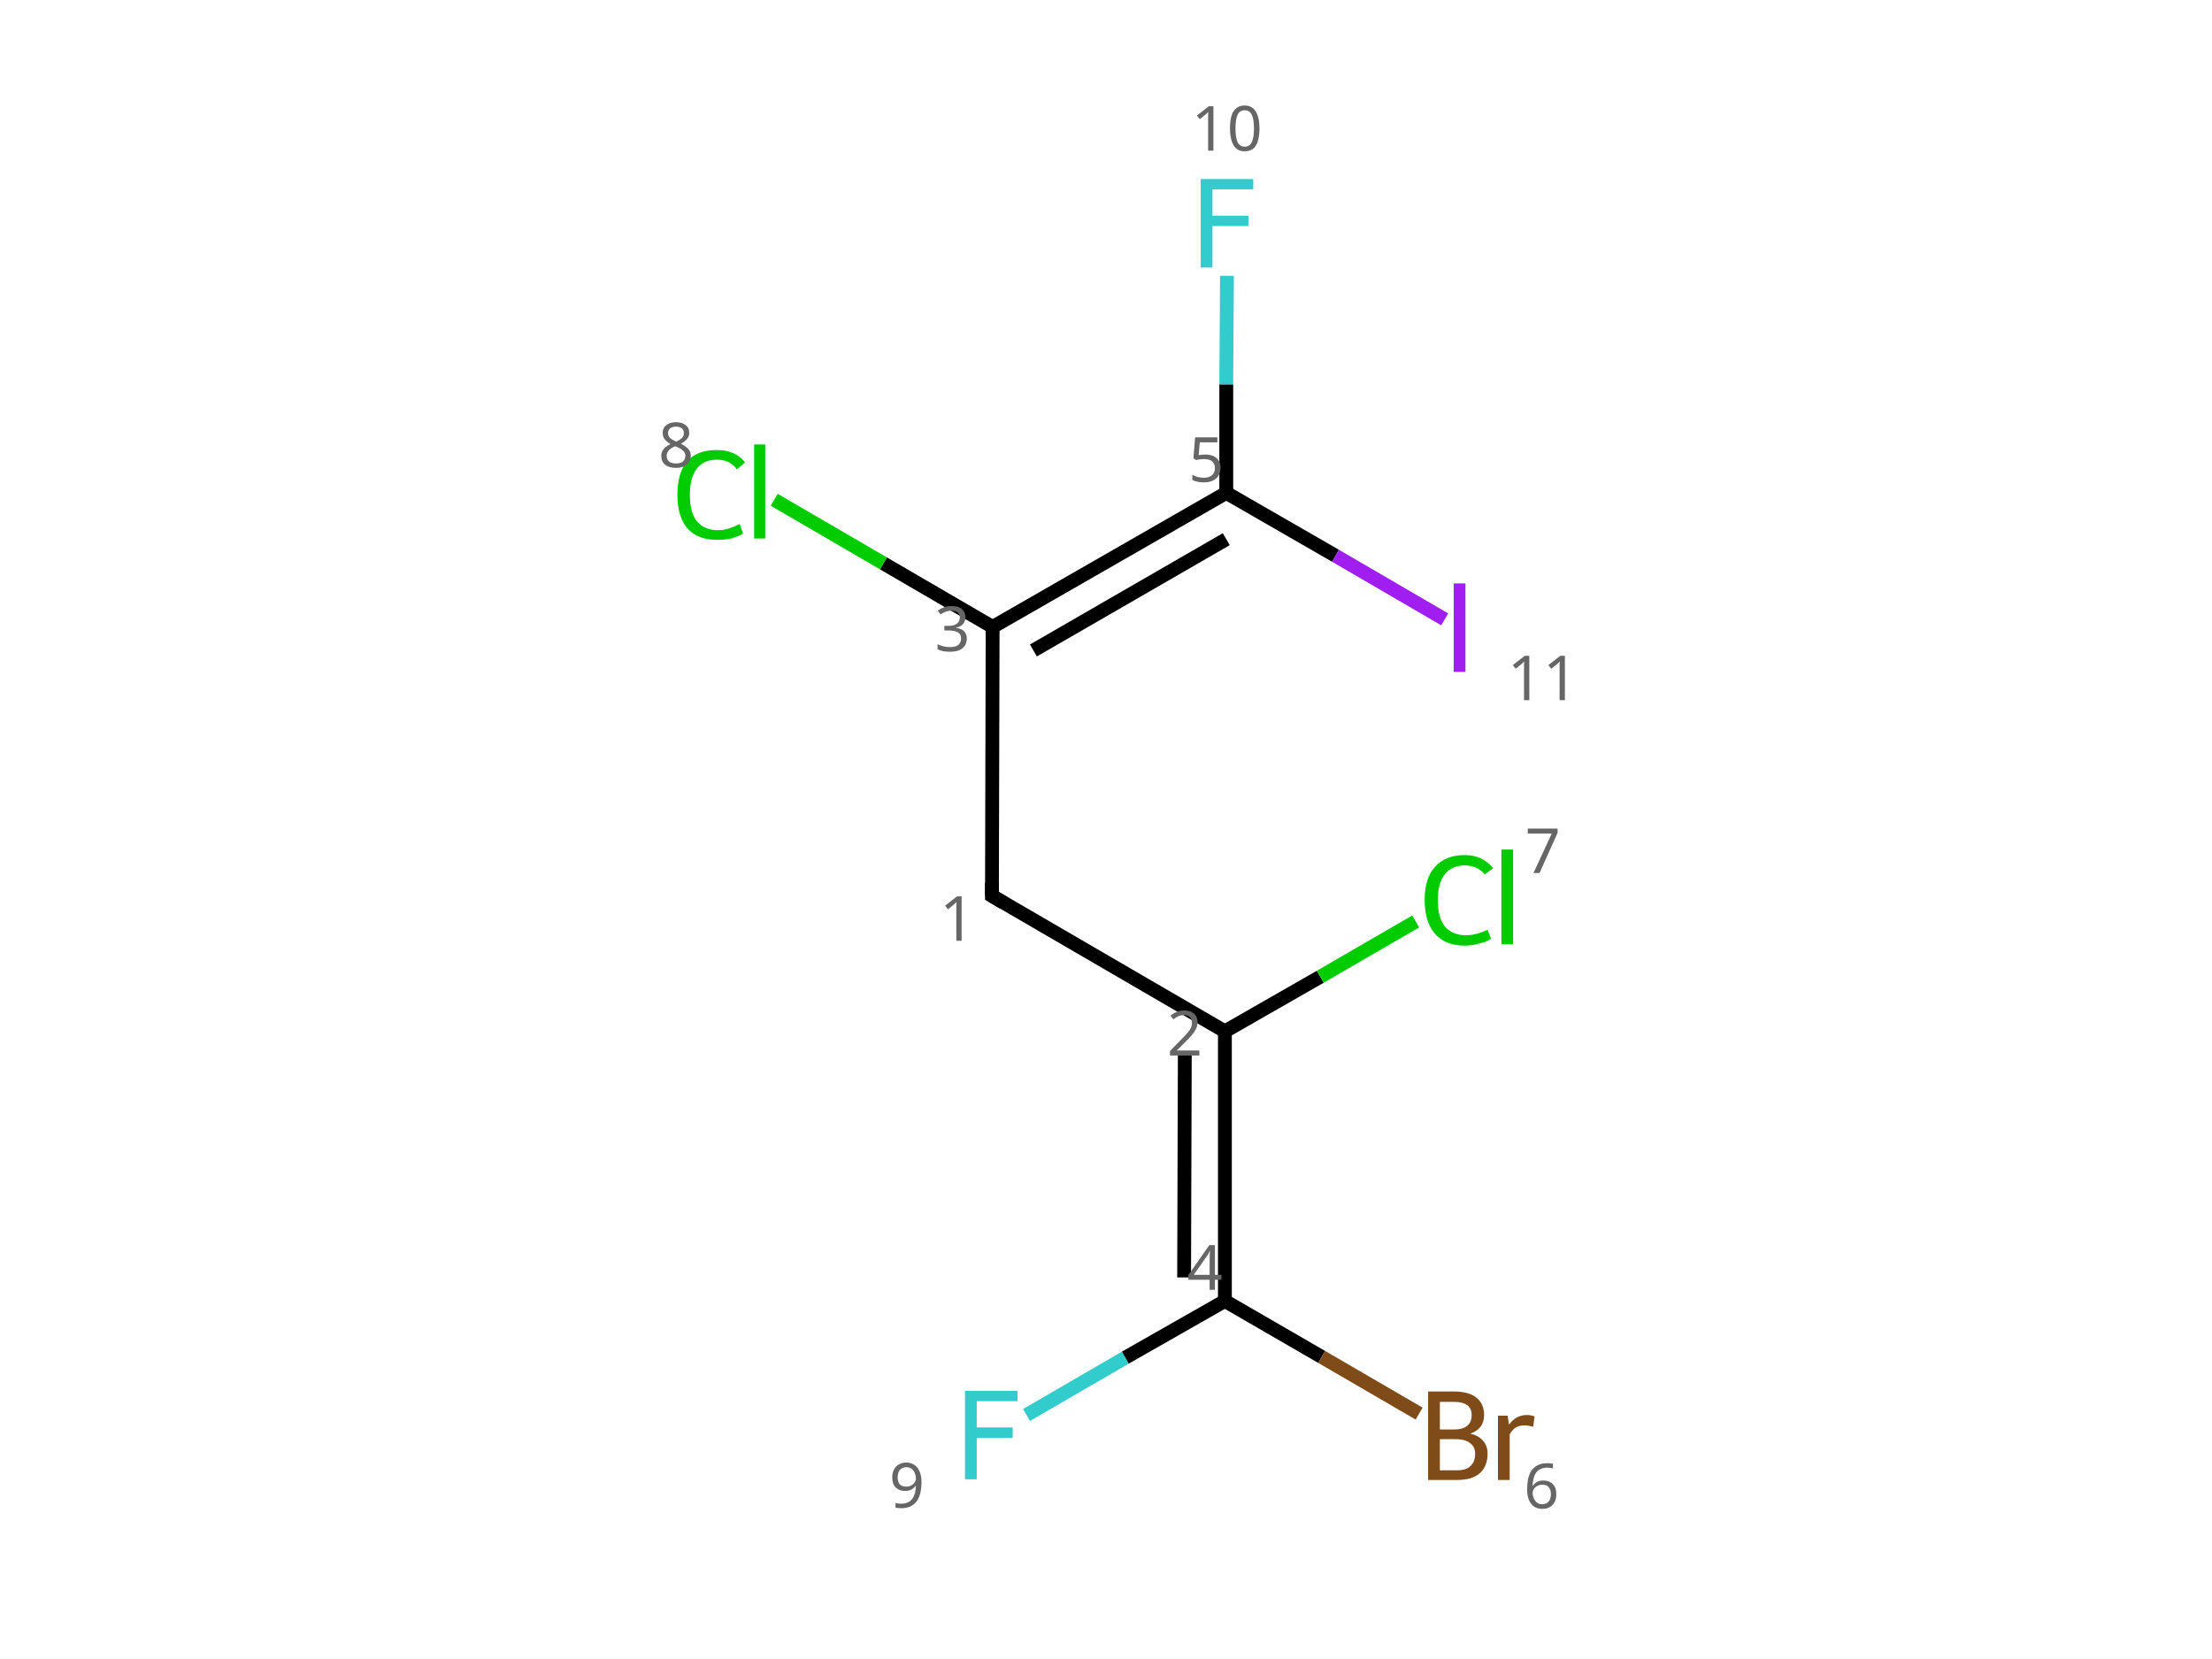
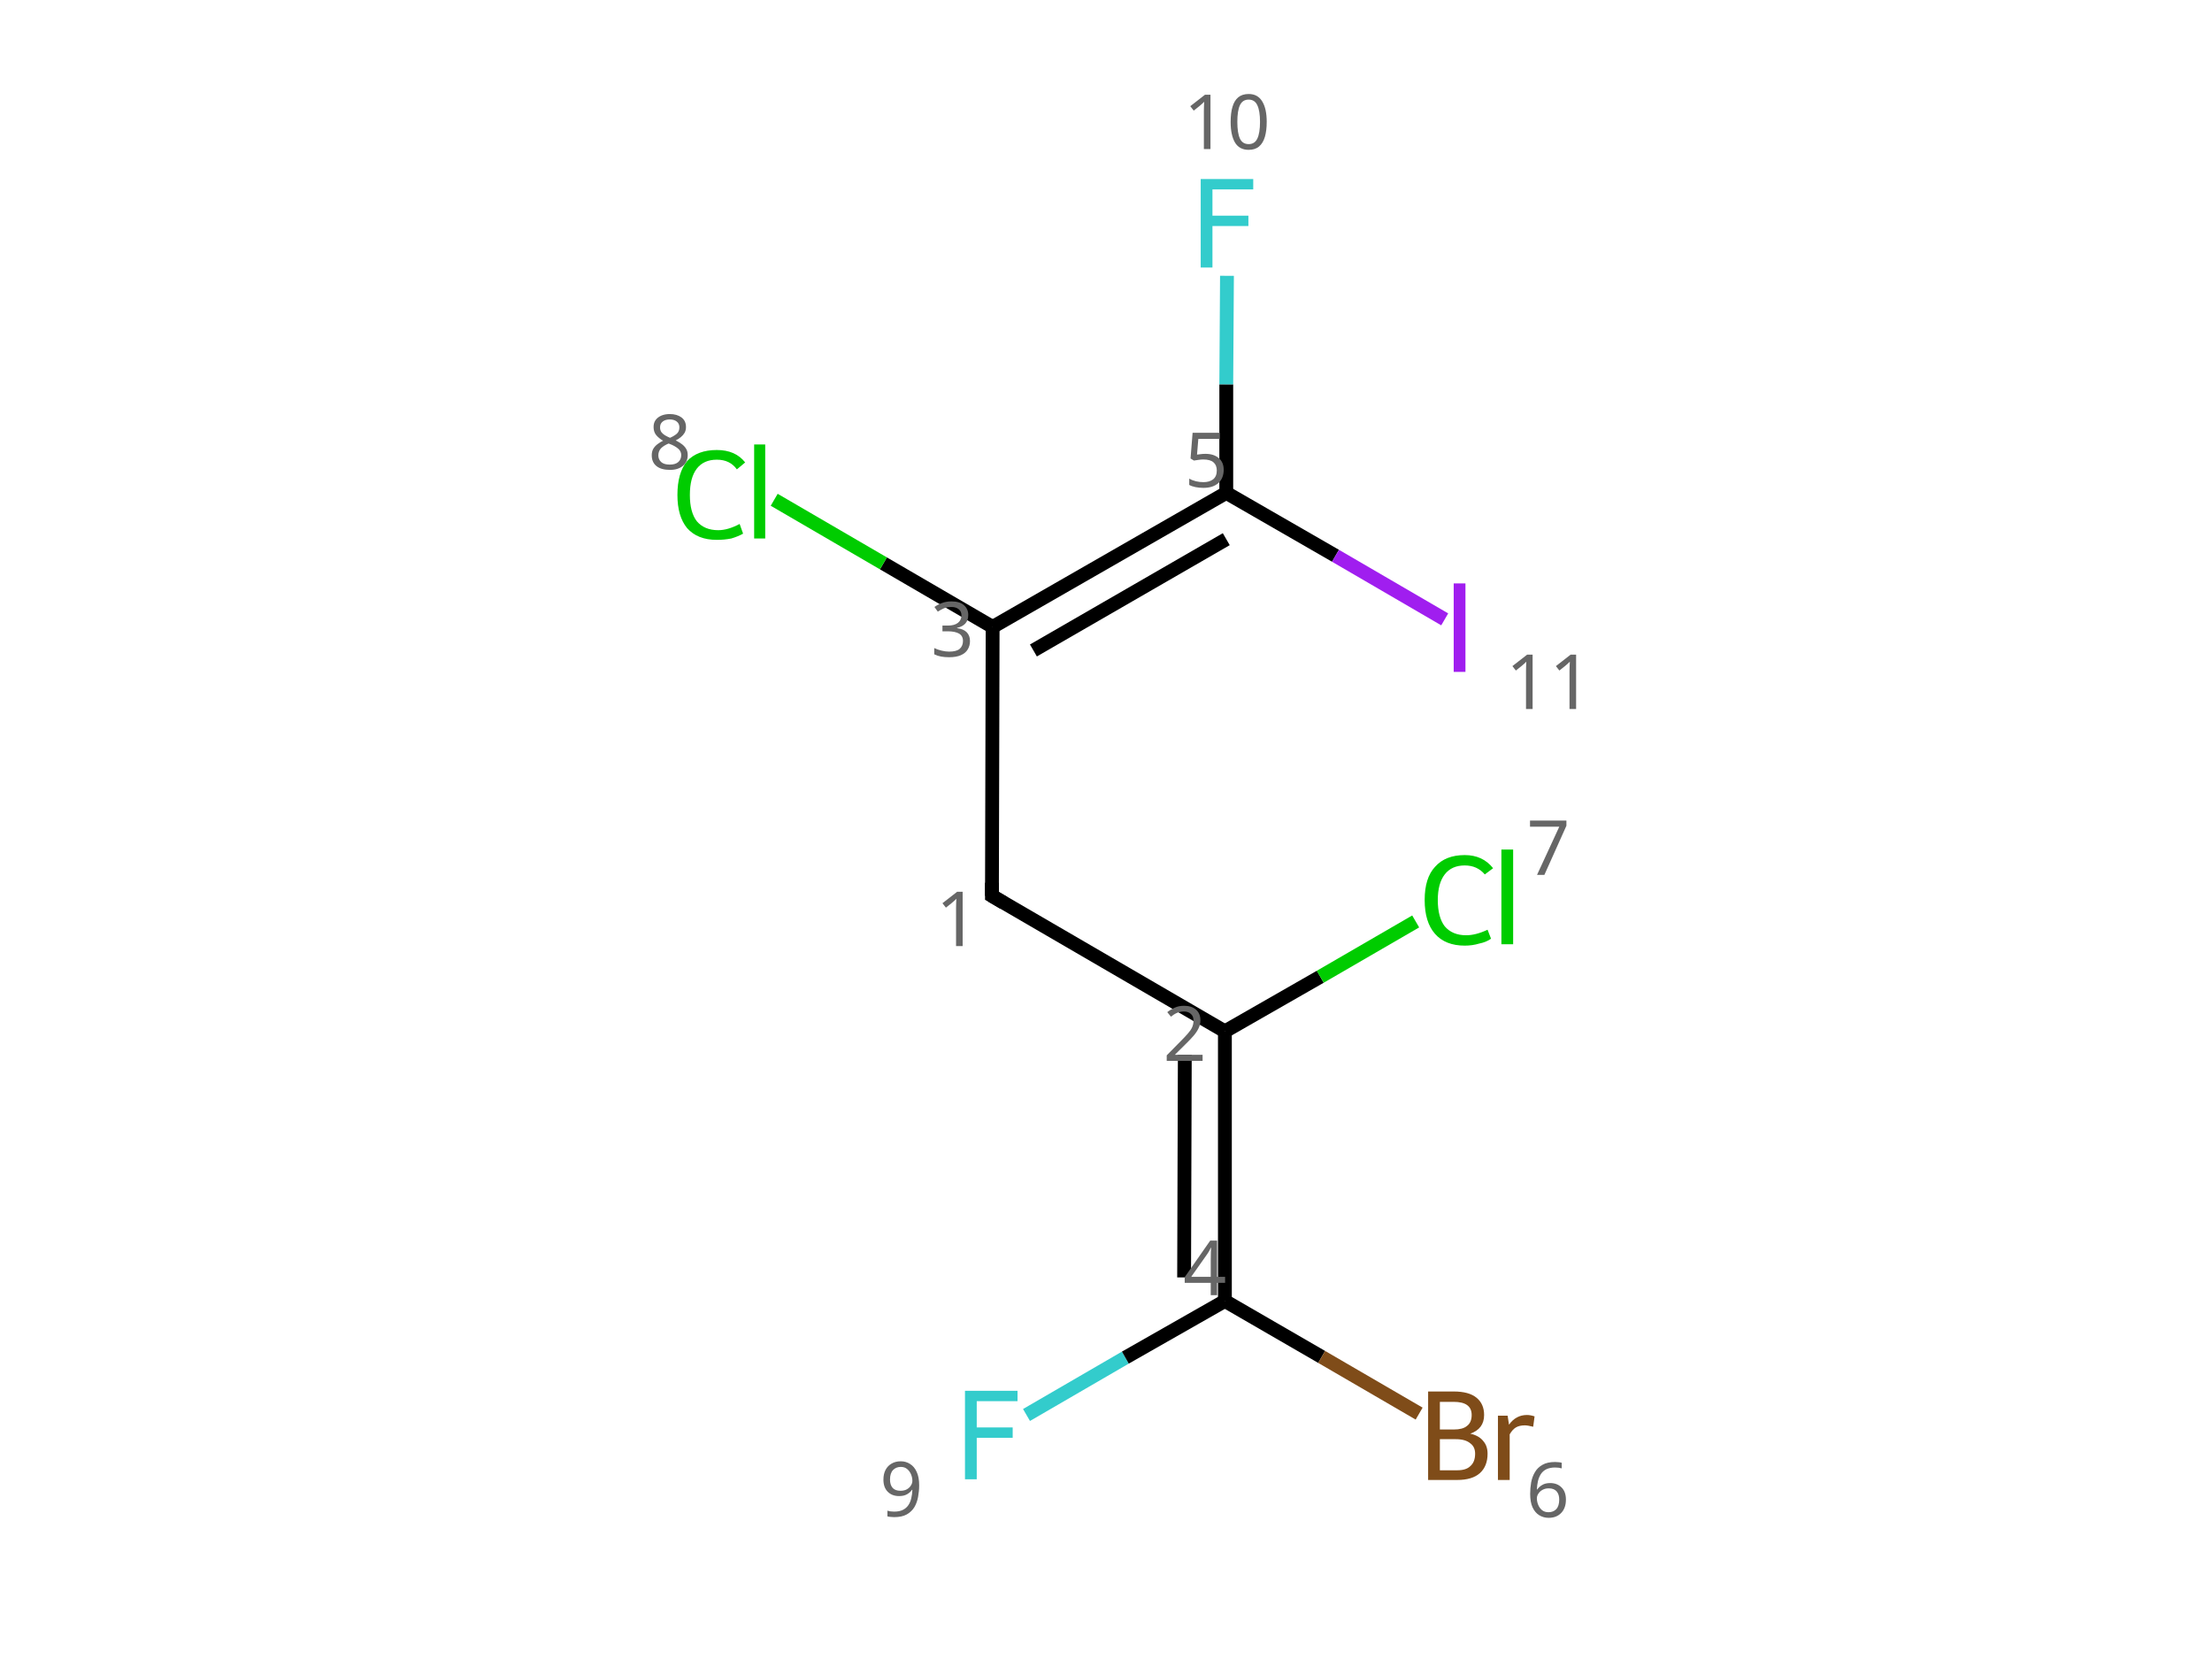
<svg xmlns="http://www.w3.org/2000/svg" version="1.1" baseProfile="full" xml:space="preserve" width="320px" height="240px" viewBox="0 0 320 240">
  <path class="bond-0 atom-0 atom-1" d="M 148.5,204.7 L 162.8,196.4" style="fill:none;fill-rule:evenodd;stroke:#33CCCC;stroke-width:2.0px;stroke-linecap:butt;stroke-linejoin:miter;stroke-opacity:1" />
  <path class="bond-0 atom-0 atom-1" d="M 162.8,196.4 L 177.2,188.2" style="fill:none;fill-rule:evenodd;stroke:#000000;stroke-width:2.0px;stroke-linecap:butt;stroke-linejoin:miter;stroke-opacity:1" />
  <path class="bond-1 atom-1 atom-2" d="M 177.2,188.2 L 191.2,196.3" style="fill:none;fill-rule:evenodd;stroke:#000000;stroke-width:2.0px;stroke-linecap:butt;stroke-linejoin:miter;stroke-opacity:1" />
  <path class="bond-1 atom-1 atom-2" d="M 191.2,196.3 L 205.3,204.5" style="fill:none;fill-rule:evenodd;stroke:#7F4C19;stroke-width:2.0px;stroke-linecap:butt;stroke-linejoin:miter;stroke-opacity:1" />
  <path class="bond-2 atom-1 atom-3" d="M 177.2,188.2 L 177.2,149.2" style="fill:none;fill-rule:evenodd;stroke:#000000;stroke-width:2.0px;stroke-linecap:butt;stroke-linejoin:miter;stroke-opacity:1" />
  <path class="bond-2 atom-1 atom-3" d="M 171.3,184.8 L 171.4,152.6" style="fill:none;fill-rule:evenodd;stroke:#000000;stroke-width:2.0px;stroke-linecap:butt;stroke-linejoin:miter;stroke-opacity:1" />
  <path class="bond-3 atom-3 atom-4" d="M 177.2,149.2 L 191.0,141.3" style="fill:none;fill-rule:evenodd;stroke:#000000;stroke-width:2.0px;stroke-linecap:butt;stroke-linejoin:miter;stroke-opacity:1" />
  <path class="bond-3 atom-3 atom-4" d="M 191.0,141.3 L 204.8,133.3" style="fill:none;fill-rule:evenodd;stroke:#00CC00;stroke-width:2.0px;stroke-linecap:butt;stroke-linejoin:miter;stroke-opacity:1" />
  <path class="bond-4 atom-3 atom-5" d="M 177.2,149.2 L 143.5,129.6" style="fill:none;fill-rule:evenodd;stroke:#000000;stroke-width:2.0px;stroke-linecap:butt;stroke-linejoin:miter;stroke-opacity:1" />
  <path class="bond-5 atom-5 atom-6" d="M 143.5,129.6 L 143.6,90.7" style="fill:none;fill-rule:evenodd;stroke:#000000;stroke-width:2.0px;stroke-linecap:butt;stroke-linejoin:miter;stroke-opacity:1" />
  <path class="bond-6 atom-6 atom-7" d="M 143.6,90.7 L 127.8,81.5" style="fill:none;fill-rule:evenodd;stroke:#000000;stroke-width:2.0px;stroke-linecap:butt;stroke-linejoin:miter;stroke-opacity:1" />
  <path class="bond-6 atom-6 atom-7" d="M 127.8,81.5 L 112.0,72.3" style="fill:none;fill-rule:evenodd;stroke:#00CC00;stroke-width:2.0px;stroke-linecap:butt;stroke-linejoin:miter;stroke-opacity:1" />
  <path class="bond-7 atom-6 atom-8" d="M 143.6,90.7 L 177.4,71.3" style="fill:none;fill-rule:evenodd;stroke:#000000;stroke-width:2.0px;stroke-linecap:butt;stroke-linejoin:miter;stroke-opacity:1" />
  <path class="bond-7 atom-6 atom-8" d="M 149.5,94.1 L 177.4,78.0" style="fill:none;fill-rule:evenodd;stroke:#000000;stroke-width:2.0px;stroke-linecap:butt;stroke-linejoin:miter;stroke-opacity:1" />
  <path class="bond-8 atom-8 atom-9" d="M 177.4,71.3 L 193.2,80.4" style="fill:none;fill-rule:evenodd;stroke:#000000;stroke-width:2.0px;stroke-linecap:butt;stroke-linejoin:miter;stroke-opacity:1" />
  <path class="bond-8 atom-8 atom-9" d="M 193.2,80.4 L 209.0,89.6" style="fill:none;fill-rule:evenodd;stroke:#A01EEF;stroke-width:2.0px;stroke-linecap:butt;stroke-linejoin:miter;stroke-opacity:1" />
  <path class="bond-9 atom-8 atom-10" d="M 177.4,71.3 L 177.4,55.6" style="fill:none;fill-rule:evenodd;stroke:#000000;stroke-width:2.0px;stroke-linecap:butt;stroke-linejoin:miter;stroke-opacity:1" />
  <path class="bond-9 atom-8 atom-10" d="M 177.4,55.6 L 177.5,39.9" style="fill:none;fill-rule:evenodd;stroke:#33CCCC;stroke-width:2.0px;stroke-linecap:butt;stroke-linejoin:miter;stroke-opacity:1" />
  <path d="M 145.2,130.6 L 143.5,129.6 L 143.5,127.7" style="fill:none;stroke:#000000;stroke-width:2.0px;stroke-linecap:butt;stroke-linejoin:miter;stroke-miterlimit:10;stroke-opacity:1;" />
  <path class="atom-0" d="M 139.6 201.2 L 147.2 201.2 L 147.2 202.7 L 141.3 202.7 L 141.3 206.5 L 146.5 206.5 L 146.5 208.0 L 141.3 208.0 L 141.3 214.0 L 139.6 214.0 L 139.6 201.2 " fill="#33CCCC" />
  <path class="atom-2" d="M 212.7 207.4 Q 214.0 207.7, 214.6 208.5 Q 215.2 209.2, 215.2 210.3 Q 215.2 212.1, 214.1 213.1 Q 213.0 214.1, 210.8 214.1 L 206.6 214.1 L 206.6 201.3 L 210.3 201.3 Q 212.5 201.3, 213.6 202.2 Q 214.7 203.1, 214.7 204.7 Q 214.7 206.7, 212.7 207.4 M 208.3 202.8 L 208.3 206.8 L 210.3 206.8 Q 211.6 206.8, 212.2 206.3 Q 212.9 205.8, 212.9 204.7 Q 212.9 202.8, 210.3 202.8 L 208.3 202.8 M 210.8 212.7 Q 212.1 212.7, 212.7 212.1 Q 213.4 211.5, 213.4 210.3 Q 213.4 209.3, 212.7 208.8 Q 212.0 208.2, 210.6 208.2 L 208.3 208.2 L 208.3 212.7 L 210.8 212.7 " fill="#7F4C19" />
  <path class="atom-2" d="M 218.1 204.8 L 218.3 206.1 Q 219.3 204.7, 220.9 204.7 Q 221.4 204.7, 222.0 204.9 L 221.8 206.4 Q 221.0 206.2, 220.6 206.2 Q 219.8 206.2, 219.3 206.5 Q 218.8 206.8, 218.4 207.5 L 218.4 214.1 L 216.7 214.1 L 216.7 204.8 L 218.1 204.8 " fill="#7F4C19" />
  <path class="atom-4" d="M 206.1 130.2 Q 206.1 127.0, 207.6 125.4 Q 209.1 123.7, 211.9 123.7 Q 214.5 123.7, 216.0 125.6 L 214.8 126.5 Q 213.7 125.2, 211.9 125.2 Q 210.0 125.2, 209.0 126.5 Q 208.0 127.8, 208.0 130.2 Q 208.0 132.7, 209.0 134.0 Q 210.1 135.3, 212.1 135.3 Q 213.5 135.3, 215.2 134.5 L 215.7 135.8 Q 215.0 136.3, 214.0 136.5 Q 213.0 136.8, 211.9 136.8 Q 209.1 136.8, 207.6 135.1 Q 206.1 133.4, 206.1 130.2 " fill="#00CC00" />
  <path class="atom-4" d="M 217.2 122.9 L 218.9 122.9 L 218.9 136.6 L 217.2 136.6 L 217.2 122.9 " fill="#00CC00" />
  <path class="atom-7" d="M 98.0 71.6 Q 98.0 68.4, 99.4 66.7 Q 100.9 65.1, 103.7 65.1 Q 106.4 65.1, 107.8 66.9 L 106.6 67.9 Q 105.6 66.5, 103.7 66.5 Q 101.8 66.5, 100.8 67.8 Q 99.8 69.1, 99.8 71.6 Q 99.8 74.1, 100.8 75.4 Q 101.9 76.7, 103.9 76.7 Q 105.3 76.7, 107.0 75.8 L 107.5 77.2 Q 106.8 77.6, 105.8 77.9 Q 104.8 78.1, 103.7 78.1 Q 100.9 78.1, 99.4 76.4 Q 98.0 74.7, 98.0 71.6 " fill="#00CC00" />
  <path class="atom-7" d="M 109.1 64.3 L 110.7 64.3 L 110.7 77.9 L 109.1 77.9 L 109.1 64.3 " fill="#00CC00" />
  <path class="atom-9" d="M 210.3 84.4 L 212.0 84.4 L 212.0 97.2 L 210.3 97.2 L 210.3 84.4 " fill="#A01EEF" />
  <path class="atom-10" d="M 173.7 25.9 L 181.3 25.9 L 181.3 27.4 L 175.4 27.4 L 175.4 31.2 L 180.6 31.2 L 180.6 32.7 L 175.4 32.7 L 175.4 38.7 L 173.7 38.7 L 173.7 25.9 " fill="#33CCCC" />
-   <text x="131.2" y="214.6" font-size="9" fill="#666" font-family="sans-serif" text-anchor="middle" dominant-baseline="central">9</text>
-   <text x="174.3" y="183.1" font-size="9" fill="#666" font-family="sans-serif" text-anchor="middle" dominant-baseline="central">4</text>
-   <text x="223.0" y="214.7" font-size="9" fill="#666" font-family="sans-serif" text-anchor="middle" dominant-baseline="central">6</text>
-   <text x="171.4" y="149.2" font-size="9" fill="#666" font-family="sans-serif" text-anchor="middle" dominant-baseline="central">2</text>
-   <text x="223.2" y="122.8" font-size="9" fill="#666" font-family="sans-serif" text-anchor="middle" dominant-baseline="central">7</text>
-   <text x="138.5" y="132.6" font-size="9" fill="#666" font-family="sans-serif" text-anchor="middle" dominant-baseline="central">1</text>
-   <text x="137.8" y="90.7" font-size="9" fill="#666" font-family="sans-serif" text-anchor="middle" dominant-baseline="central">3</text>
-   <text x="97.8" y="64.1" font-size="9" fill="#666" font-family="sans-serif" text-anchor="middle" dominant-baseline="central">8</text>
-   <text x="174.5" y="66.2" font-size="9" fill="#666" font-family="sans-serif" text-anchor="middle" dominant-baseline="central">5</text>
-   <text x="223.2" y="97.8" font-size="9" fill="#666" font-family="sans-serif" text-anchor="middle" dominant-baseline="central">11</text>
-   <text x="177.5" y="18.3" font-size="9" fill="#666" font-family="sans-serif" text-anchor="middle" dominant-baseline="central">10</text>
+   <text x="130.4" y="215.1" font-size="11" fill="#666" font-family="sans-serif" text-anchor="middle" dominant-baseline="central">9</text>
+   <text x="174.3" y="183.1" font-size="11" fill="#666" font-family="sans-serif" text-anchor="middle" dominant-baseline="central">4</text>
+   <text x="223.9" y="215.2" font-size="11" fill="#666" font-family="sans-serif" text-anchor="middle" dominant-baseline="central">6</text>
+   <text x="171.4" y="149.2" font-size="11" fill="#666" font-family="sans-serif" text-anchor="middle" dominant-baseline="central">2</text>
+   <text x="224.0" y="122.3" font-size="11" fill="#666" font-family="sans-serif" text-anchor="middle" dominant-baseline="central">7</text>
+   <text x="138.5" y="132.6" font-size="11" fill="#666" font-family="sans-serif" text-anchor="middle" dominant-baseline="central">1</text>
+   <text x="137.8" y="90.7" font-size="11" fill="#666" font-family="sans-serif" text-anchor="middle" dominant-baseline="central">3</text>
+   <text x="96.9" y="63.6" font-size="11" fill="#666" font-family="sans-serif" text-anchor="middle" dominant-baseline="central">8</text>
+   <text x="174.5" y="66.2" font-size="11" fill="#666" font-family="sans-serif" text-anchor="middle" dominant-baseline="central">5</text>
+   <text x="224.1" y="98.3" font-size="11" fill="#666" font-family="sans-serif" text-anchor="middle" dominant-baseline="central">11</text>
+   <text x="177.5" y="17.3" font-size="11" fill="#666" font-family="sans-serif" text-anchor="middle" dominant-baseline="central">10</text>
</svg>
